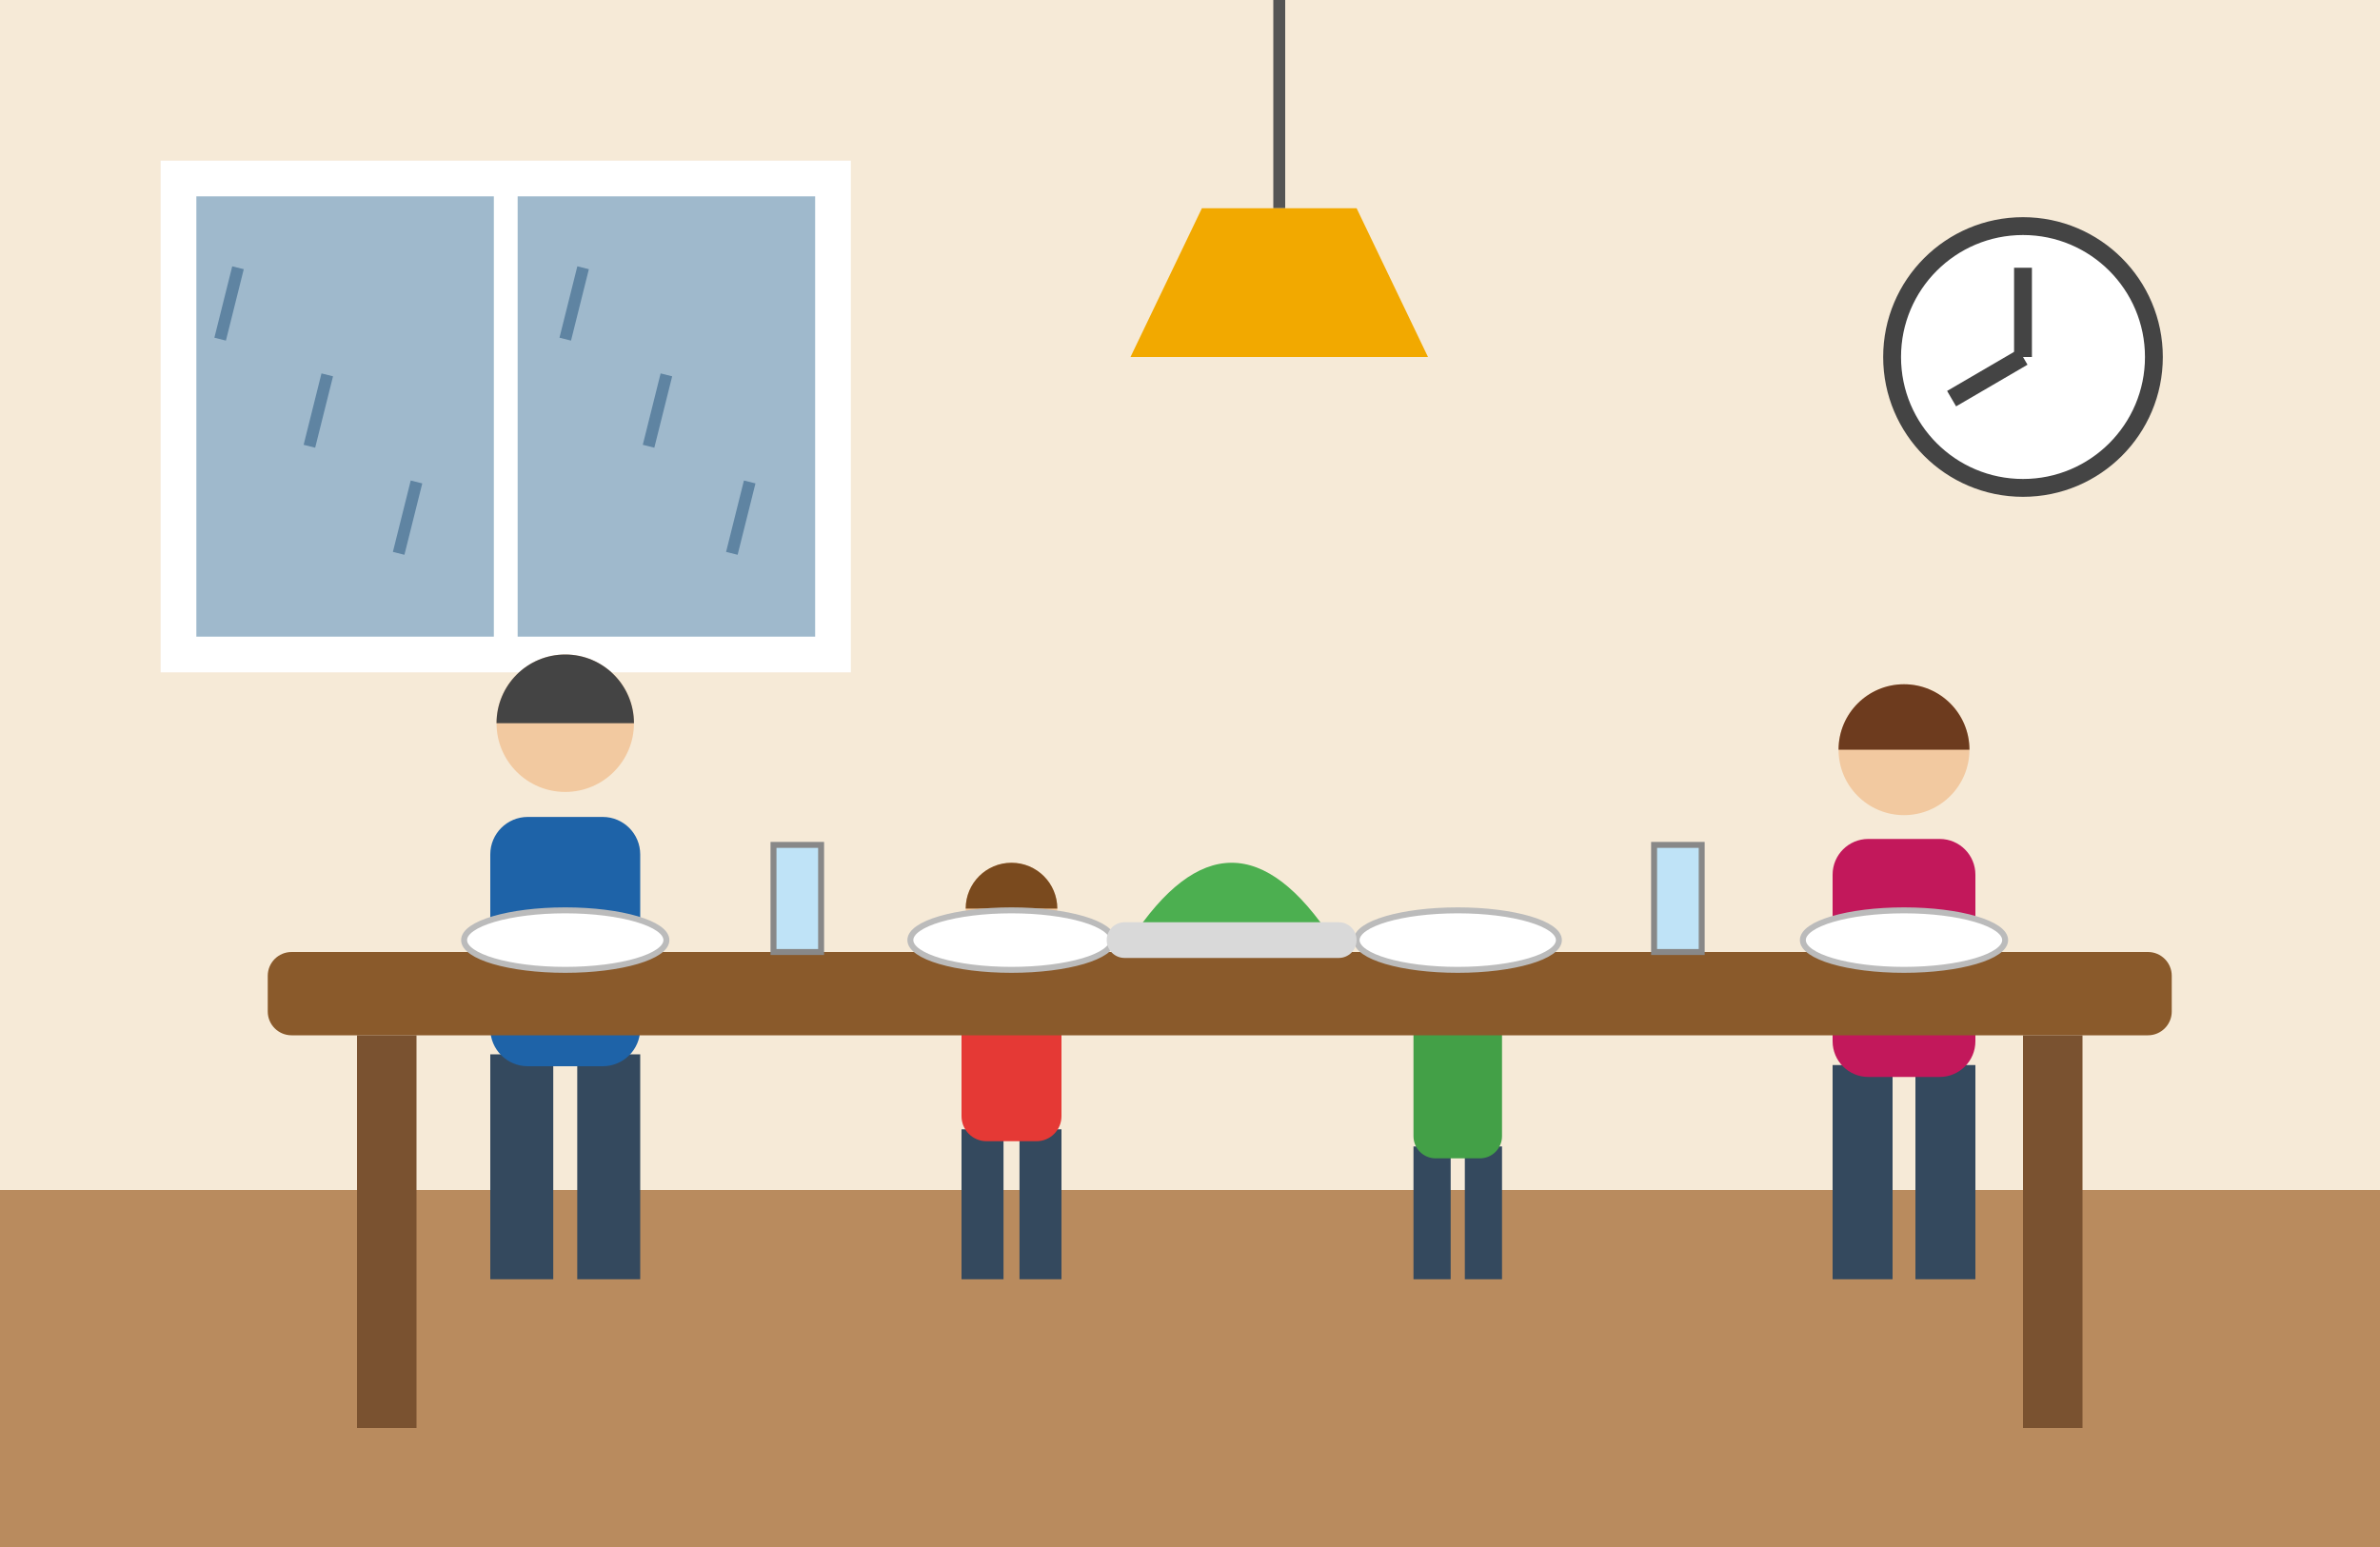
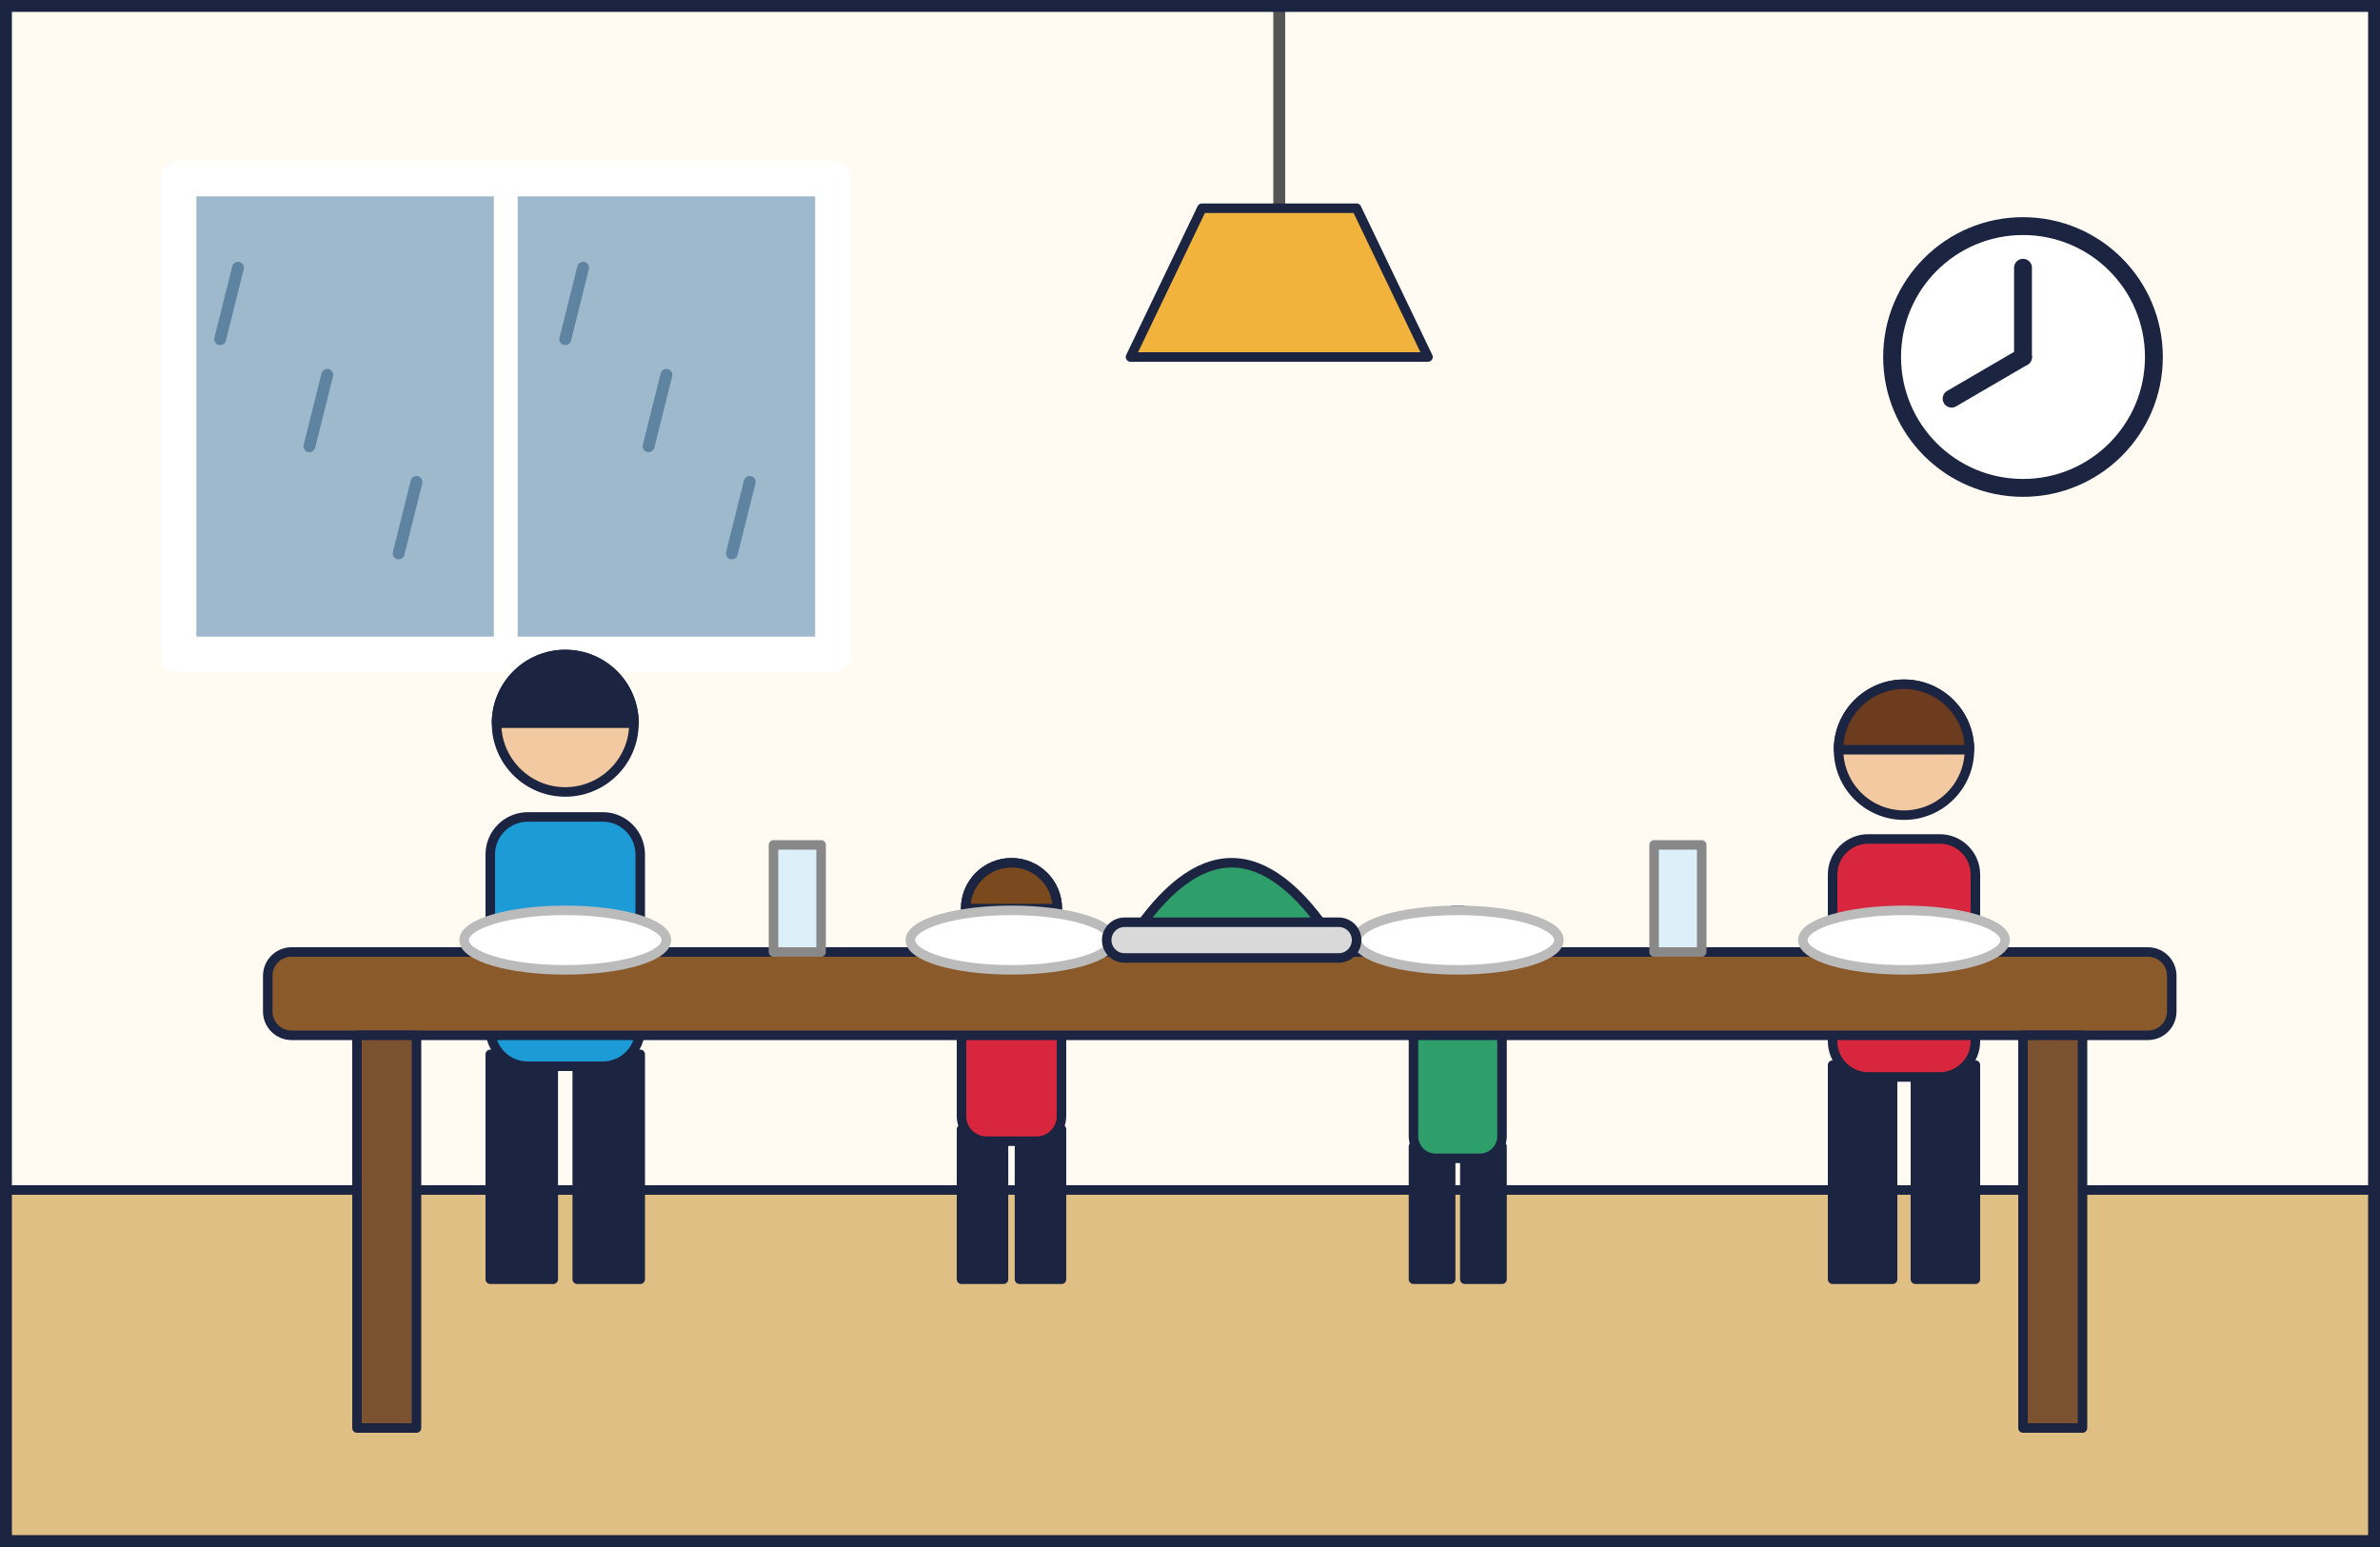
- <svg xmlns="http://www.w3.org/2000/svg" viewBox="0 0 400 260" role="img" aria-label="Famill um Dësch">
-   <rect width="400" height="260" fill="#f6ead7" />
-   <rect y="200" width="400" height="60" fill="#b98b5e" />
-   <rect x="30" y="30" width="110" height="80" fill="#9fb9cc" stroke="#fff" stroke-width="6" />
-   <line x1="85" y1="30" x2="85" y2="110" stroke="#fff" stroke-width="4" />
-   <line x1="40" y1="45" x2="37" y2="57" stroke="#5f84a2" stroke-width="2" />
-   <line x1="55" y1="63" x2="52" y2="75" stroke="#5f84a2" stroke-width="2" />
-   <line x1="70" y1="81" x2="67" y2="93" stroke="#5f84a2" stroke-width="2" />
-   <line x1="98" y1="45" x2="95" y2="57" stroke="#5f84a2" stroke-width="2" />
-   <line x1="112" y1="63" x2="109" y2="75" stroke="#5f84a2" stroke-width="2" />
-   <line x1="126" y1="81" x2="123" y2="93" stroke="#5f84a2" stroke-width="2" />
-   <line x1="215" y1="0" x2="215" y2="35" stroke="#555" stroke-width="2" />
-   <path d="M190 60 L240 60 L228 35 L202 35 z" fill="#f2a900" />
-   <circle cx="340" cy="60" r="22" fill="#fff" stroke="#444" stroke-width="3" />
-   <line x1="340" y1="60" x2="340" y2="45" stroke="#444" stroke-width="3" />
-   <line x1="340" y1="60" x2="328" y2="67" stroke="#444" stroke-width="3" />
-   <g>
-     <rect x="82.4" y="177.2" width="10.584" height="37.8" fill="#34495e" />
-     <rect x="97.016" y="177.2" width="10.584" height="37.8" fill="#34495e" />
-     <rect x="82.4" y="137.3" width="25.2" height="41.9" rx="6.3" fill="#1e63a8" />
-     <circle cx="95" cy="121.55" r="11.55" fill="#f2c9a0" />
-     <path d="M83.45 121.55 a11.55 11.55 0 0 1 23.1 0 z" fill="#444" />
+ <svg xmlns="http://www.w3.org/2000/svg" viewBox="0 0 400 260" role="img" aria-label="Famill um Dësch" data-style="luftpost">
+   <g stroke="#1B2440" stroke-width="1.6" stroke-linejoin="round" stroke-linecap="round">
+     <rect width="400" height="260" fill="#FFFBF3" />
+     <rect y="200" width="400" height="60" fill="#E0BF85" />
+     <rect x="30" y="30" width="110" height="80" fill="#9fb9cc" stroke="#fff" stroke-width="6" />
+     <line x1="85" y1="30" x2="85" y2="110" stroke="#fff" stroke-width="4" />
+     <line x1="40" y1="45" x2="37" y2="57" stroke="#5f84a2" stroke-width="2" />
+     <line x1="55" y1="63" x2="52" y2="75" stroke="#5f84a2" stroke-width="2" />
+     <line x1="70" y1="81" x2="67" y2="93" stroke="#5f84a2" stroke-width="2" />
+     <line x1="98" y1="45" x2="95" y2="57" stroke="#5f84a2" stroke-width="2" />
+     <line x1="112" y1="63" x2="109" y2="75" stroke="#5f84a2" stroke-width="2" />
+     <line x1="126" y1="81" x2="123" y2="93" stroke="#5f84a2" stroke-width="2" />
+     <line x1="215" y1="0" x2="215" y2="35" stroke="#555" stroke-width="2" />
+     <path d="M190 60 L240 60 L228 35 L202 35 z" fill="#F2B33D" />
+     <circle cx="340" cy="60" r="22" fill="#fff" stroke="#1B2440" stroke-width="3" />
+     <line x1="340" y1="60" x2="340" y2="45" stroke="#1B2440" stroke-width="3" />
+     <line x1="340" y1="60" x2="328" y2="67" stroke="#1B2440" stroke-width="3" />
+     <g>
+       <rect x="82.4" y="177.2" width="10.584" height="37.8" fill="#1B2440" />
+       <rect x="97.016" y="177.2" width="10.584" height="37.8" fill="#1B2440" />
+       <rect x="82.4" y="137.3" width="25.2" height="41.9" rx="6.3" fill="#1C9BD7" />
+       <circle cx="95" cy="121.55" r="11.55" fill="#f2c9a0" />
+       <path d="M83.45 121.55 a11.55 11.55 0 0 1 23.1 0 z" fill="#1B2440" />
+     </g>
+     <g>
+       <rect x="161.6" y="189.8" width="7.056" height="25.2" fill="#1B2440" />
+       <rect x="171.344" y="189.8" width="7.056" height="25.2" fill="#1B2440" />
+       <rect x="161.6" y="163.2" width="16.8" height="28.6" rx="4.2" fill="#D7263D" />
+       <circle cx="170" cy="152.7" r="7.7" fill="#f2c9a0" />
+       <path d="M162.3 152.7 a7.7 7.7 0 0 1 15.4 0 z" fill="#7a4a1e" />
+     </g>
+     <g>
+       <rect x="237.56" y="192.68" width="6.25" height="22.32" fill="#1B2440" />
+       <rect x="246.19" y="192.68" width="6.25" height="22.32" fill="#1B2440" />
+       <rect x="237.56" y="169.12" width="14.88" height="25.56" rx="3.72" fill="#2E9E6B" />
+       <circle cx="245" cy="159.82" r="6.82" fill="#f2c9a0" />
+       <path d="M238.18 159.82 a6.82 6.82 0 0 1 13.64 0 z" fill="#2b1b12" />
+     </g>
+     <g>
+       <rect x="308" y="179" width="10.08" height="36" fill="#1B2440" />
+       <rect x="321.92" y="179" width="10.08" height="36" fill="#1B2440" />
+       <rect x="308" y="141" width="24" height="40" rx="6" fill="#D7263D" />
+       <circle cx="320" cy="126" r="11" fill="#f2c9a0" />
+       <path d="M309 126 a11 11 0 0 1 22 0 z" fill="#6d3b1e" />
+     </g>
+     <rect x="45" y="160" width="320" height="14" rx="4" fill="#8a5a2b" />
+     <rect x="60" y="174" width="10" height="66" fill="#7a5230" />
+     <rect x="340" y="174" width="10" height="66" fill="#7a5230" />
+     <ellipse cx="95" cy="158" rx="17" ry="5" fill="#fff" stroke="#bbb" />
+     <ellipse cx="170" cy="158" rx="17" ry="5" fill="#fff" stroke="#bbb" />
+     <ellipse cx="245" cy="158" rx="17" ry="5" fill="#fff" stroke="#bbb" />
+     <ellipse cx="320" cy="158" rx="17" ry="5" fill="#fff" stroke="#bbb" />
+     <path d="M190 158 q17 -26 34 0 z" fill="#2E9E6B" />
+     <rect x="186" y="155" width="42" height="6" rx="3" fill="#d9d9d9" />
+     <rect x="130" y="142" width="8" height="18" fill="#DDF0F9" stroke="#888" />
+     <rect x="278" y="142" width="8" height="18" fill="#DDF0F9" stroke="#888" />
  </g>
-   <g>
-     <rect x="161.6" y="189.8" width="7.056" height="25.2" fill="#34495e" />
-     <rect x="171.344" y="189.8" width="7.056" height="25.2" fill="#34495e" />
-     <rect x="161.6" y="163.2" width="16.8" height="28.6" rx="4.2" fill="#e53935" />
-     <circle cx="170" cy="152.7" r="7.7" fill="#f2c9a0" />
-     <path d="M162.3 152.7 a7.7 7.7 0 0 1 15.4 0 z" fill="#7a4a1e" />
-   </g>
-   <g>
-     <rect x="237.56" y="192.68" width="6.25" height="22.32" fill="#34495e" />
-     <rect x="246.19" y="192.68" width="6.25" height="22.32" fill="#34495e" />
-     <rect x="237.56" y="169.12" width="14.88" height="25.56" rx="3.72" fill="#43a047" />
-     <circle cx="245" cy="159.82" r="6.82" fill="#f2c9a0" />
-     <path d="M238.18 159.82 a6.82 6.82 0 0 1 13.64 0 z" fill="#2b1b12" />
-   </g>
-   <g>
-     <rect x="308" y="179" width="10.08" height="36" fill="#34495e" />
-     <rect x="321.92" y="179" width="10.08" height="36" fill="#34495e" />
-     <rect x="308" y="141" width="24" height="40" rx="6" fill="#c2185b" />
-     <circle cx="320" cy="126" r="11" fill="#f2c9a0" />
-     <path d="M309 126 a11 11 0 0 1 22 0 z" fill="#6d3b1e" />
-   </g>
-   <rect x="45" y="160" width="320" height="14" rx="4" fill="#8a5a2b" />
-   <rect x="60" y="174" width="10" height="66" fill="#7a5230" />
-   <rect x="340" y="174" width="10" height="66" fill="#7a5230" />
-   <ellipse cx="95" cy="158" rx="17" ry="5" fill="#fff" stroke="#bbb" />
-   <ellipse cx="170" cy="158" rx="17" ry="5" fill="#fff" stroke="#bbb" />
-   <ellipse cx="245" cy="158" rx="17" ry="5" fill="#fff" stroke="#bbb" />
-   <ellipse cx="320" cy="158" rx="17" ry="5" fill="#fff" stroke="#bbb" />
-   <path d="M190 158 q17 -26 34 0 z" fill="#4caf50" />
-   <rect x="186" y="155" width="42" height="6" rx="3" fill="#d9d9d9" />
-   <rect x="130" y="142" width="8" height="18" fill="#bfe3f7" stroke="#888" />
-   <rect x="278" y="142" width="8" height="18" fill="#bfe3f7" stroke="#888" />
+   <rect x="1" y="1" width="398" height="258" fill="none" stroke="#1B2440" stroke-width="2" />
</svg>
